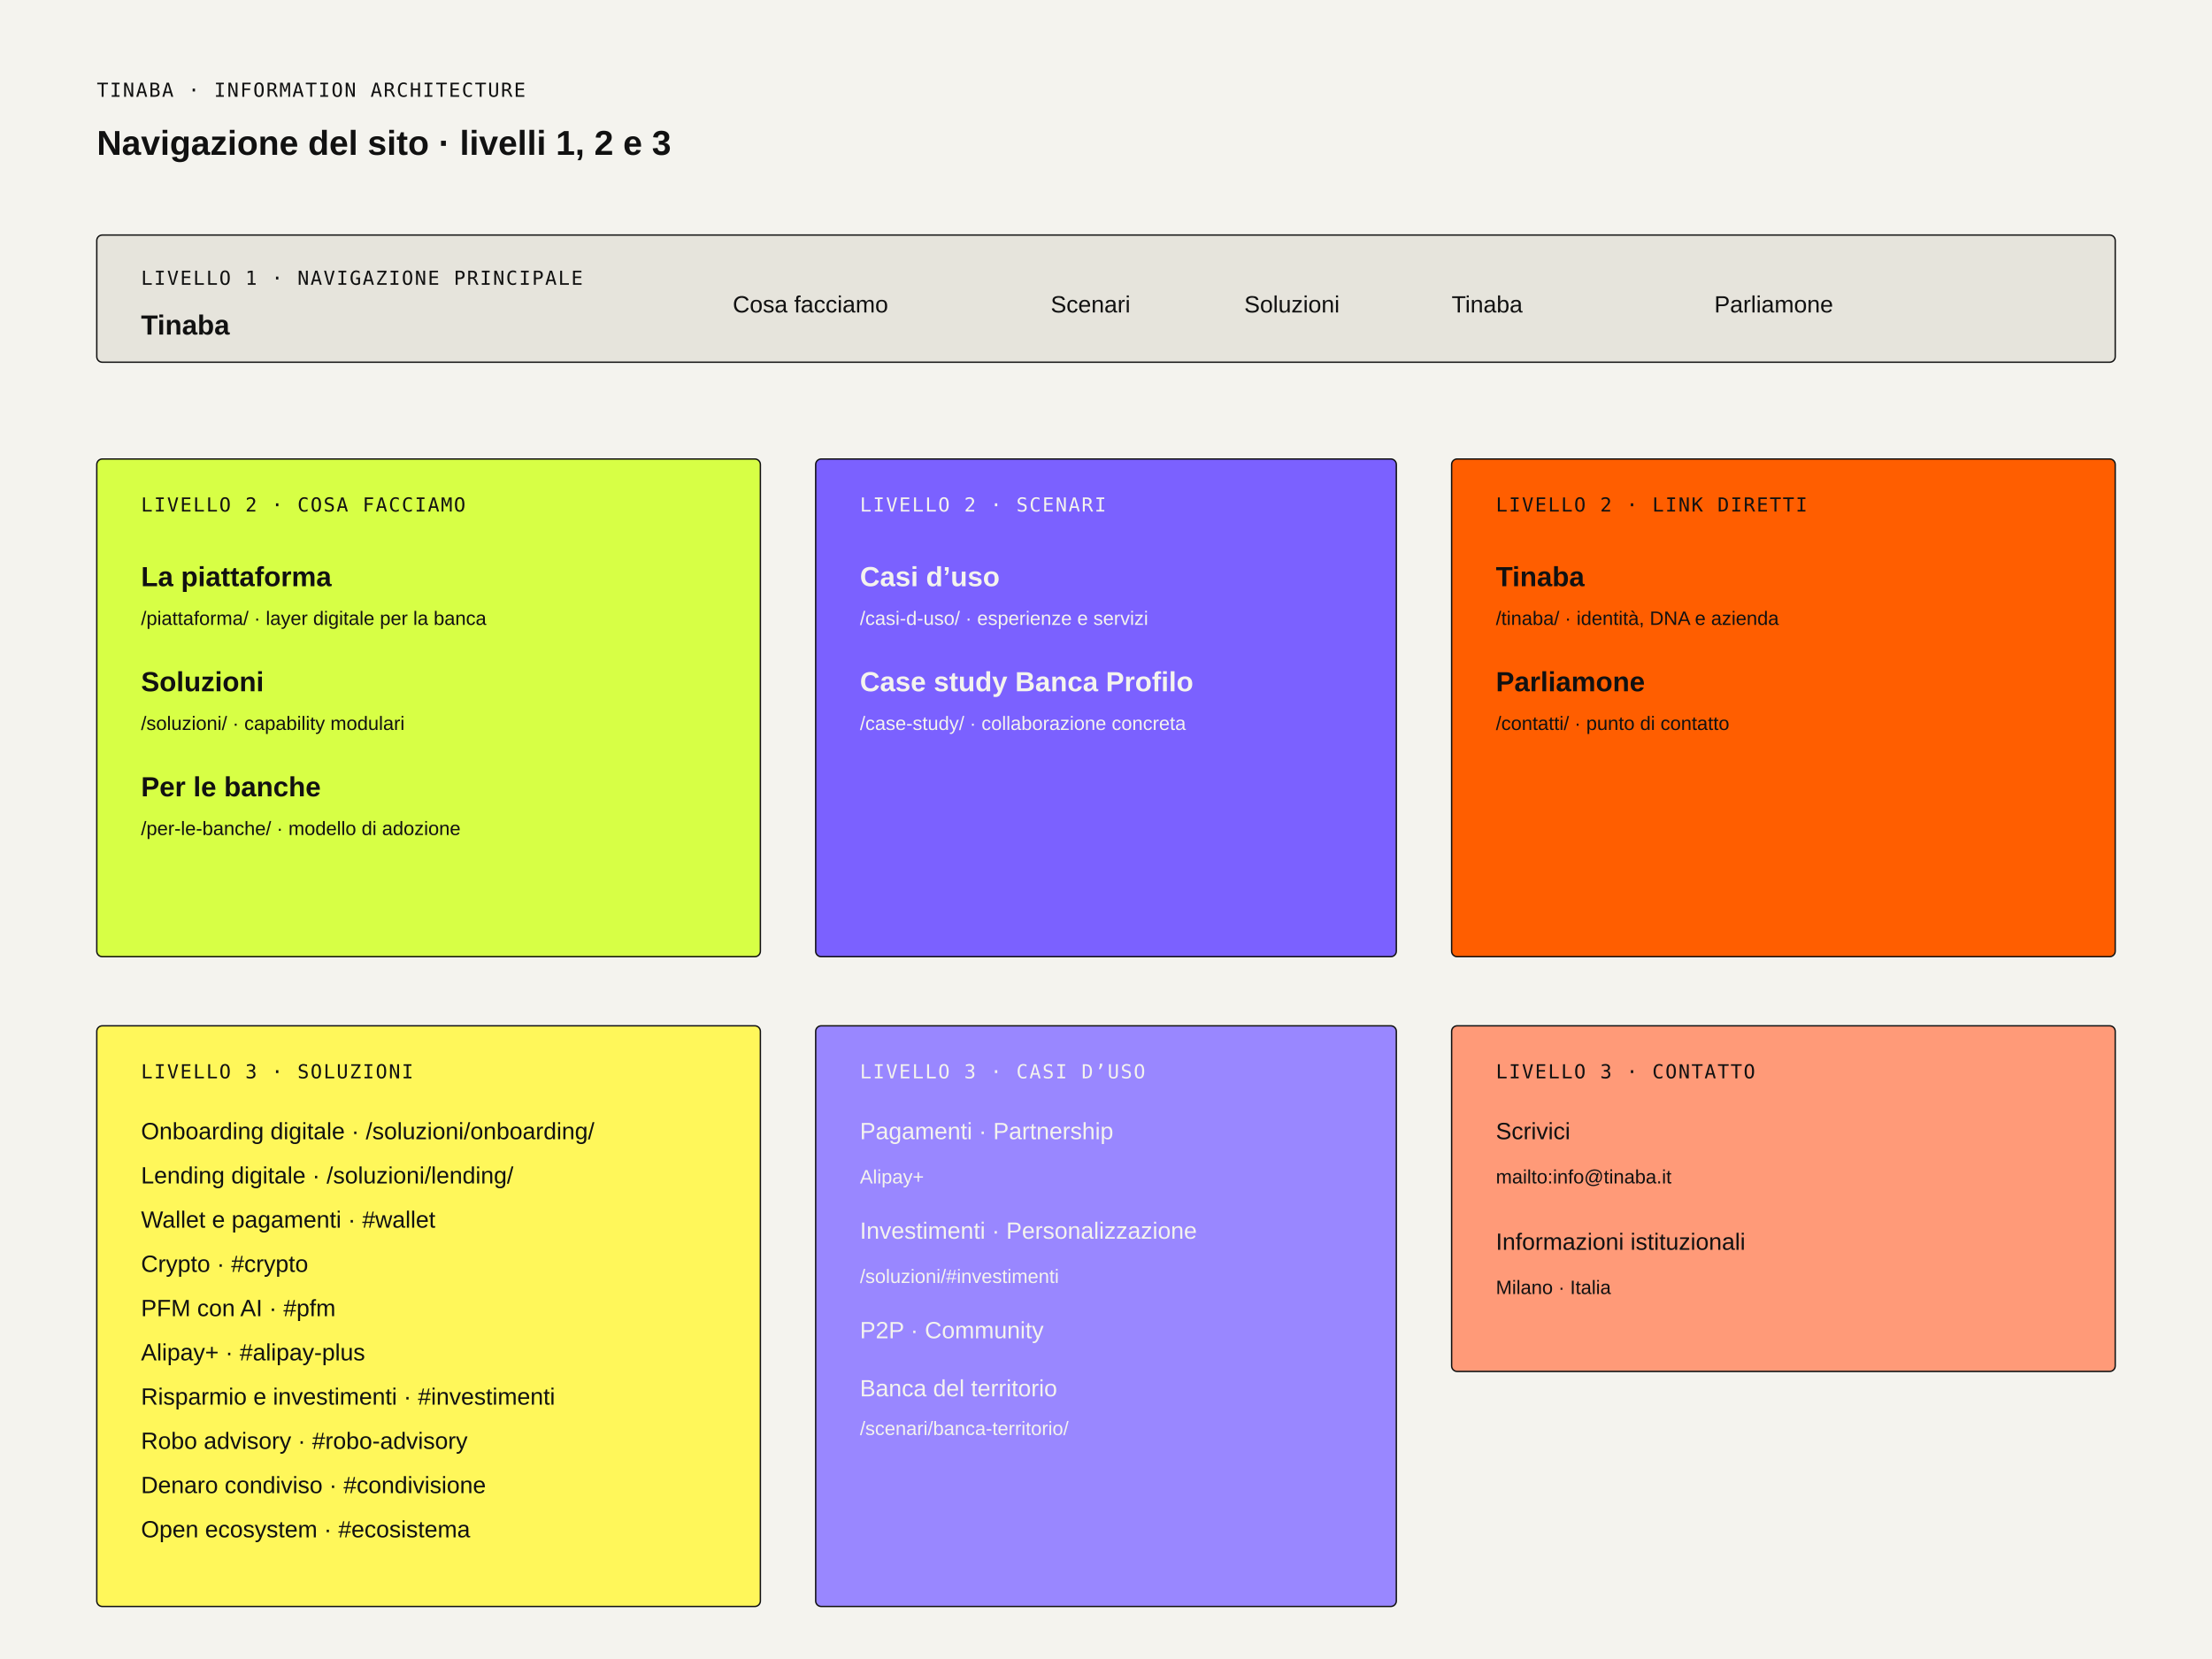
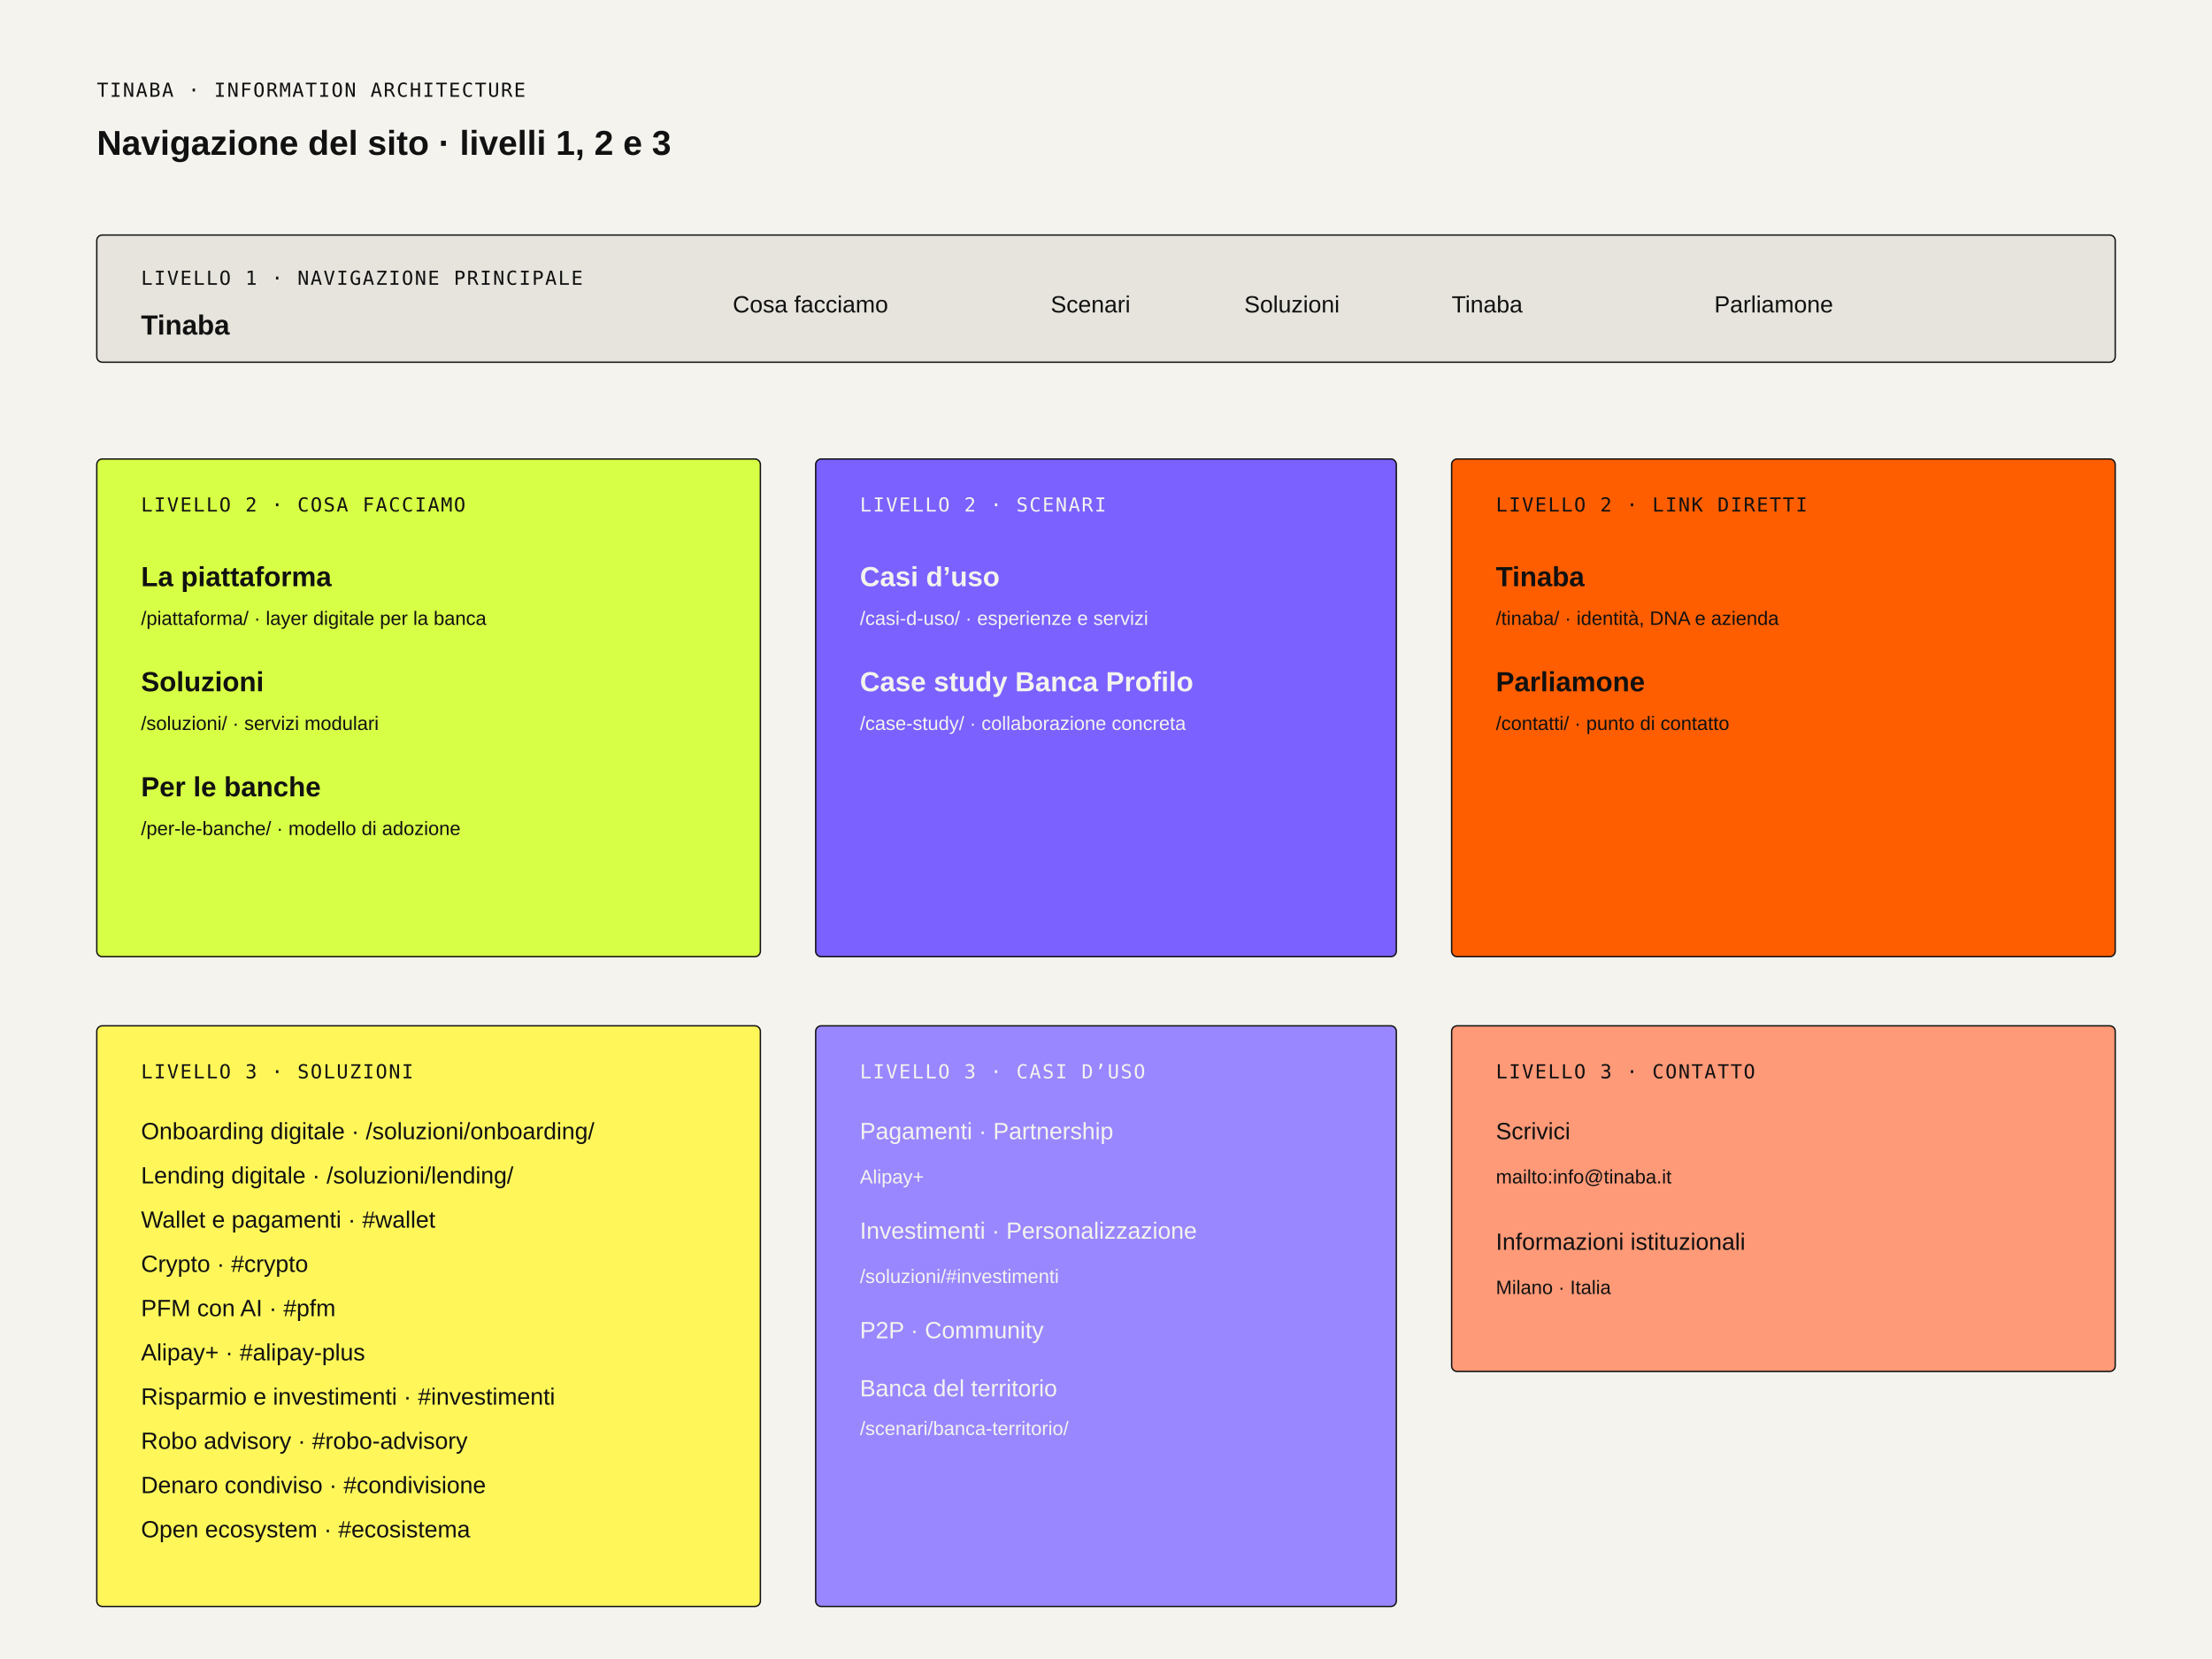
<svg xmlns="http://www.w3.org/2000/svg" viewBox="0 0 1600 1200" role="img" aria-labelledby="title desc">
  <style>
    text { font-family: Arial, sans-serif; fill: #111111; }
    .mono { font-family: monospace; font-size: 14px; letter-spacing: 1px; }
    .title { font-size: 25px; font-weight: 700; }
    .label { font-size: 20px; font-weight: 700; }
    .item { font-size: 17px; }
    .small { font-size: 14px; }
  </style>
  <rect width="1600" height="1200" fill="#f4f3ee" />
  <text x="70" y="70" class="mono">TINABA · INFORMATION ARCHITECTURE</text>
  <text x="70" y="112" class="title">Navigazione del sito · livelli 1, 2 e 3</text>
  <rect x="70" y="170" width="1460" height="92" rx="4" fill="#e6e4dc" stroke="#111111" stroke-width="1" />
  <text x="102" y="206" class="mono">LIVELLO 1 · NAVIGAZIONE PRINCIPALE</text>
  <text x="102" y="242" class="label">Tinaba</text>
  <text x="530" y="226" class="item">Cosa facciamo</text>
  <text x="760" y="226" class="item">Scenari</text>
  <text x="900" y="226" class="item">Soluzioni</text>
  <text x="1050" y="226" class="item">Tinaba</text>
  <text x="1240" y="226" class="item">Parliamone</text>
  <rect x="70" y="332" width="480" height="360" rx="4" fill="#d7ff45" stroke="#111111" stroke-width="1" />
  <text x="102" y="370" class="mono">LIVELLO 2 · COSA FACCIAMO</text>
  <text x="102" y="424" class="label">La piattaforma</text>
  <text x="102" y="452" class="small">/piattaforma/ · layer digitale per la banca</text>
  <text x="102" y="500" class="label">Soluzioni</text>
-   <text x="102" y="528" class="small">/soluzioni/ · capability modulari</text>
+   <text x="102" y="528" class="small">/soluzioni/ · servizi modulari</text>
  <text x="102" y="576" class="label">Per le banche</text>
  <text x="102" y="604" class="small">/per-le-banche/ · modello di adozione</text>
  <rect x="70" y="742" width="480" height="420" rx="4" fill="#fff75a" stroke="#111111" stroke-width="1" />
  <text x="102" y="780" class="mono">LIVELLO 3 · SOLUZIONI</text>
  <text x="102" y="824" class="item">Onboarding digitale · /soluzioni/onboarding/</text>
  <text x="102" y="856" class="item">Lending digitale · /soluzioni/lending/</text>
  <text x="102" y="888" class="item">Wallet e pagamenti · #wallet</text>
  <text x="102" y="920" class="item">Crypto · #crypto</text>
  <text x="102" y="952" class="item">PFM con AI · #pfm</text>
  <text x="102" y="984" class="item">Alipay+ · #alipay-plus</text>
  <text x="102" y="1016" class="item">Risparmio e investimenti · #investimenti</text>
  <text x="102" y="1048" class="item">Robo advisory · #robo-advisory</text>
  <text x="102" y="1080" class="item">Denaro condiviso · #condivisione</text>
  <text x="102" y="1112" class="item">Open ecosystem · #ecosistema</text>
  <rect x="590" y="332" width="420" height="360" rx="4" fill="#7b61ff" stroke="#111111" stroke-width="1" />
  <text x="622" y="370" class="mono" fill="#f4f3ee" style="fill:#f4f3ee">LIVELLO 2 · SCENARI</text>
  <text x="622" y="424" class="label" fill="#f4f3ee" style="fill:#f4f3ee">Casi d’uso</text>
  <text x="622" y="452" class="small" fill="#f4f3ee" style="fill:#f4f3ee">/casi-d-uso/ · esperienze e servizi</text>
  <text x="622" y="500" class="label" fill="#f4f3ee" style="fill:#f4f3ee">Case study Banca Profilo</text>
  <text x="622" y="528" class="small" fill="#f4f3ee" style="fill:#f4f3ee">/case-study/ · collaborazione concreta</text>
  <rect x="590" y="742" width="420" height="420" rx="4" fill="#9987ff" stroke="#111111" stroke-width="1" />
  <text x="622" y="780" class="mono" fill="#f4f3ee" style="fill:#f4f3ee">LIVELLO 3 · CASI D’USO</text>
  <text x="622" y="824" class="item" fill="#f4f3ee" style="fill:#f4f3ee">Pagamenti · Partnership</text>
  <text x="622" y="856" class="small" fill="#f4f3ee" style="fill:#f4f3ee">Alipay+</text>
  <text x="622" y="896" class="item" fill="#f4f3ee" style="fill:#f4f3ee">Investimenti · Personalizzazione</text>
  <text x="622" y="928" class="small" fill="#f4f3ee" style="fill:#f4f3ee">/soluzioni/#investimenti</text>
  <text x="622" y="968" class="item" fill="#f4f3ee" style="fill:#f4f3ee">P2P · Community</text>
  <text x="622" y="1010" class="item" fill="#f4f3ee" style="fill:#f4f3ee">Banca del territorio</text>
  <text x="622" y="1038" class="small" fill="#f4f3ee" style="fill:#f4f3ee">/scenari/banca-territorio/</text>
  <rect x="1050" y="332" width="480" height="360" rx="4" fill="#FF5E00" stroke="#111111" stroke-width="1" />
  <text x="1082" y="370" class="mono">LIVELLO 2 · LINK DIRETTI</text>
  <text x="1082" y="424" class="label">Tinaba</text>
  <text x="1082" y="452" class="small">/tinaba/ · identità, DNA e azienda</text>
  <text x="1082" y="500" class="label">Parliamone</text>
  <text x="1082" y="528" class="small">/contatti/ · punto di contatto</text>
  <rect x="1050" y="742" width="480" height="250" rx="4" fill="#ff9a78" stroke="#111111" stroke-width="1" />
  <text x="1082" y="780" class="mono">LIVELLO 3 · CONTATTO</text>
  <text x="1082" y="824" class="item">Scrivici</text>
  <text x="1082" y="856" class="small">mailto:info@tinaba.it</text>
  <text x="1082" y="904" class="item">Informazioni istituzionali</text>
  <text x="1082" y="936" class="small">Milano · Italia</text>
</svg>
